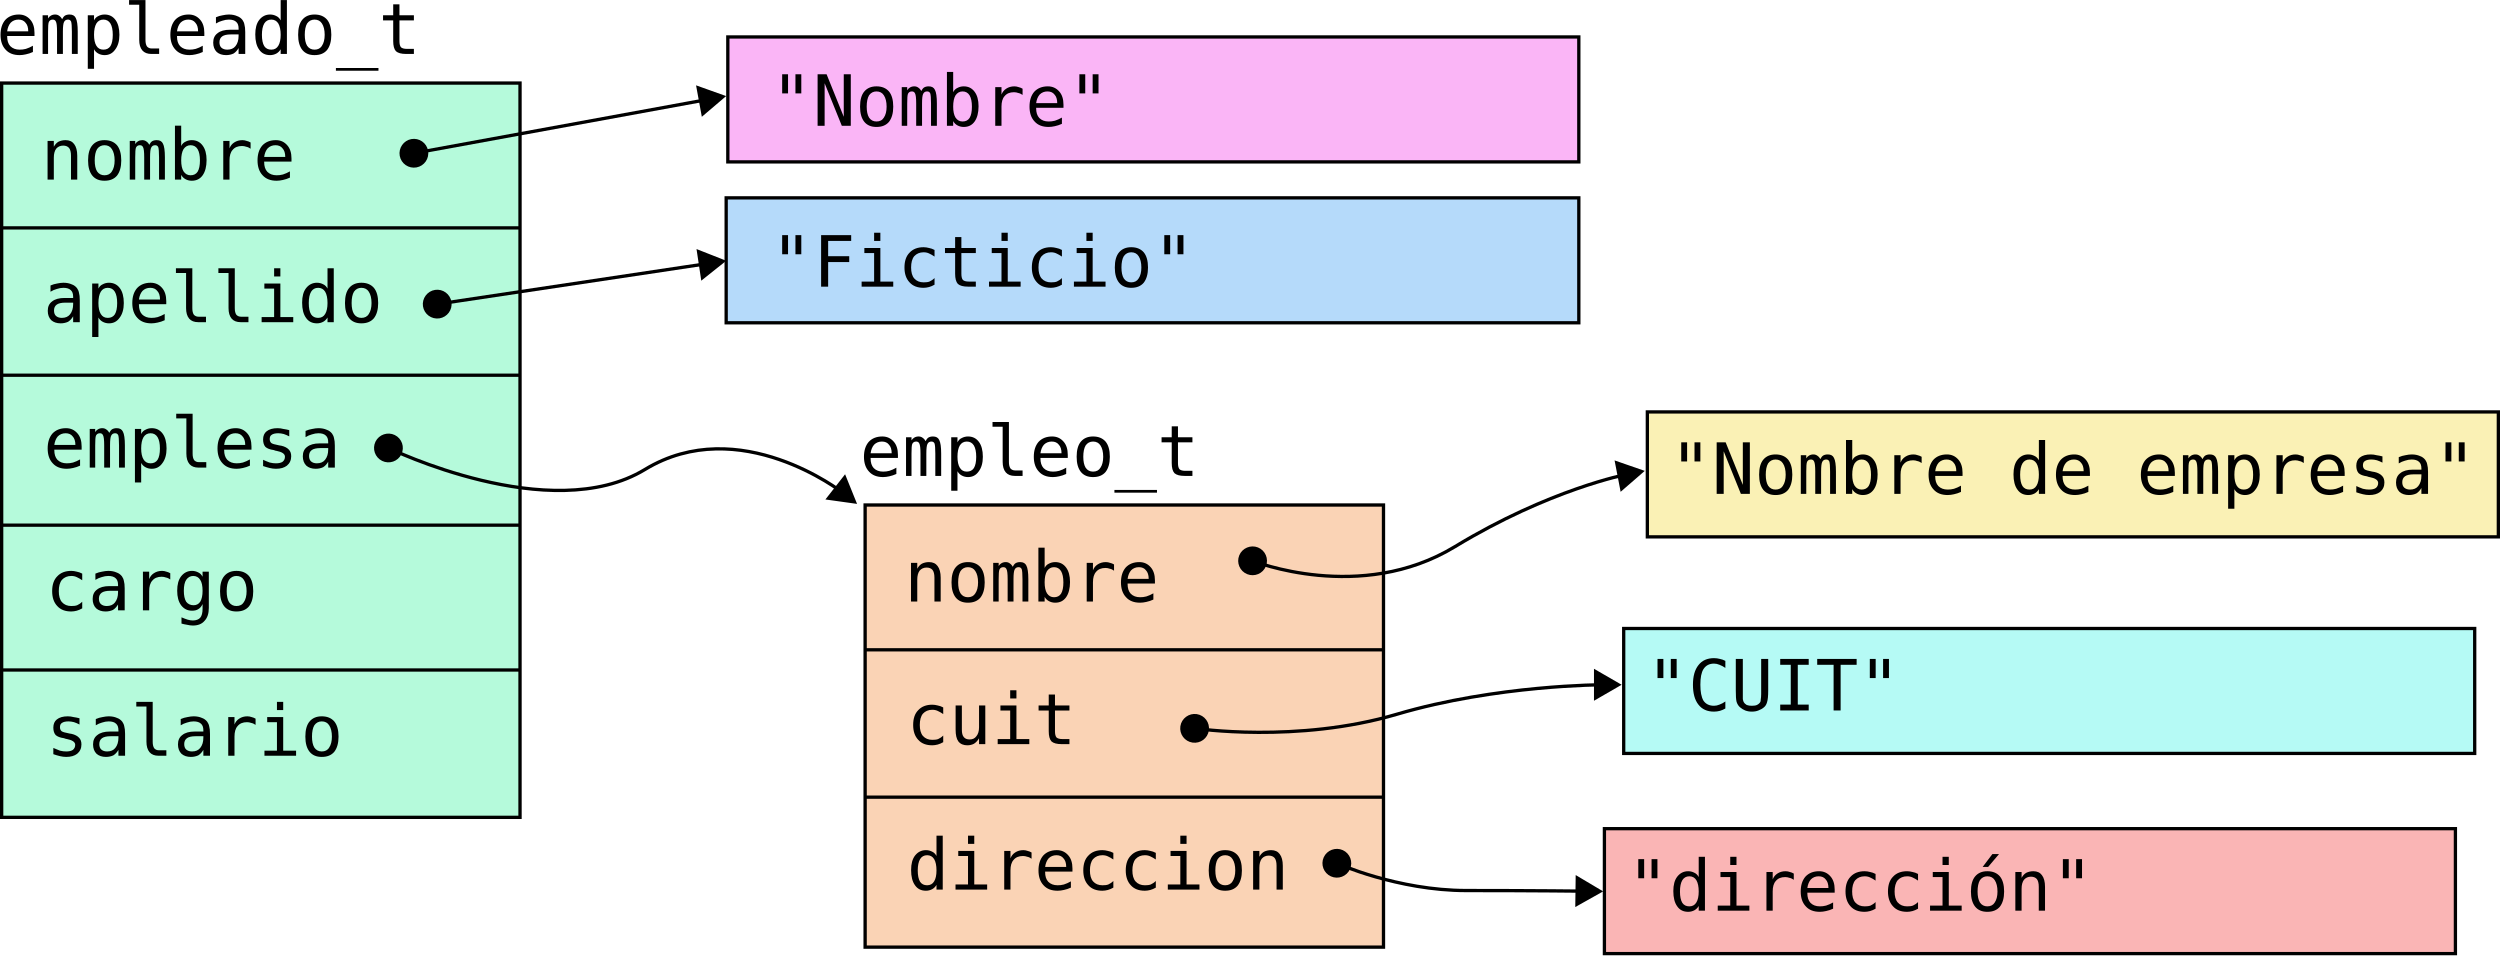
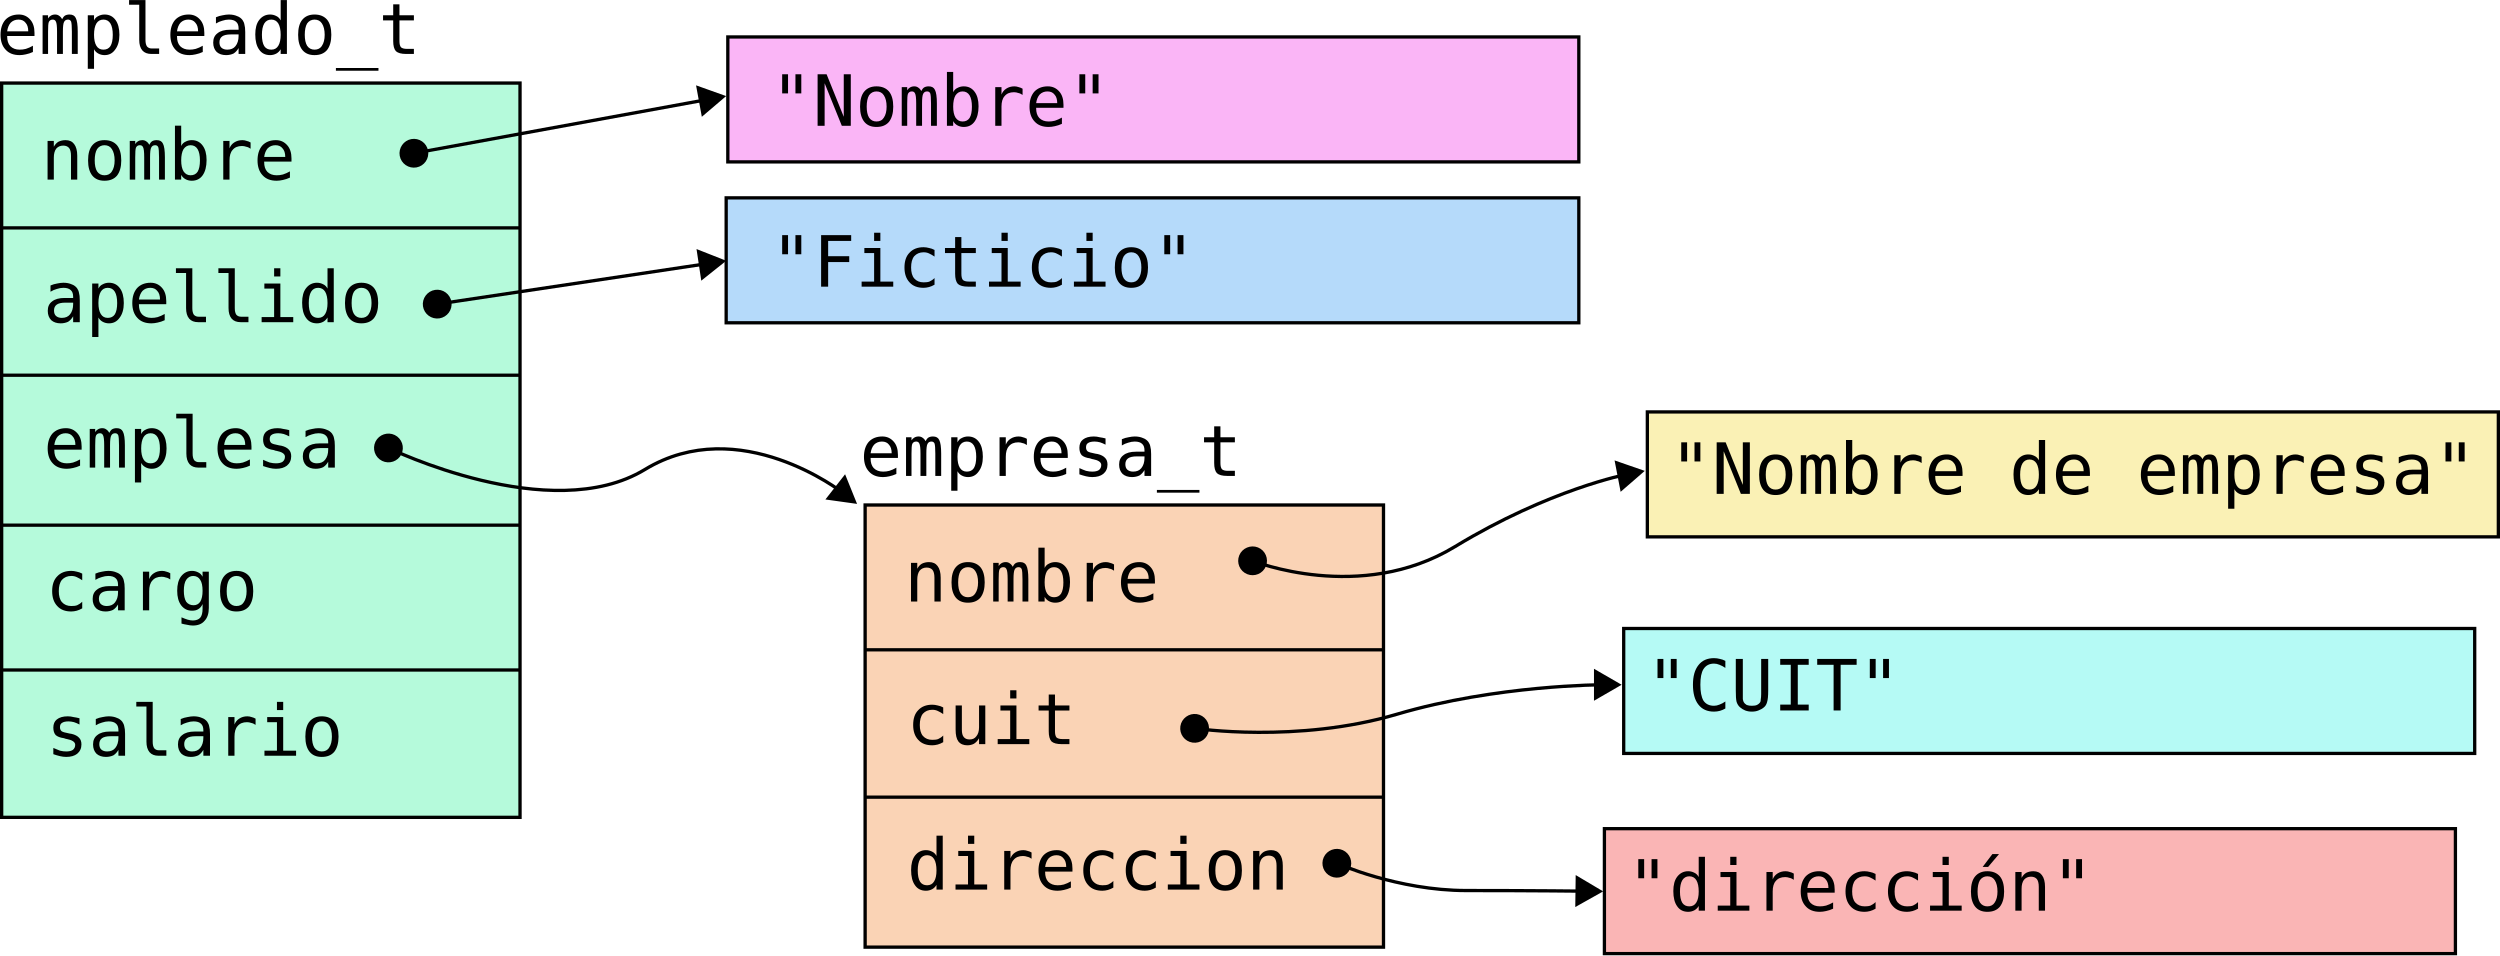
<svg xmlns="http://www.w3.org/2000/svg" width="200.099mm" height="76.459mm" viewBox="0 0 200.099 76.459" version="1.1" id="svg5">
  <defs id="defs2">
    <marker style="overflow:visible" id="Dot" refX="0" refY="0" orient="auto" markerWidth="8.667" markerHeight="8.667" viewBox="0 0 5.667 5.667" preserveAspectRatio="xMidYMid">
      <path transform="scale(0.5)" style="fill:context-stroke;fill-rule:evenodd;stroke:context-stroke;stroke-width:1pt" d="M 5,0 C 5,2.76 2.76,5 0,5 -2.76,5 -5,2.76 -5,0 c 0,-2.76 2.3,-5 5,-5 2.76,0 5,2.24 5,5 z" id="Dot1" />
    </marker>
    <marker style="overflow:visible" id="TriangleStart" refX="0" refY="0" orient="auto-start-reverse" markerWidth="8.324" markerHeight="9.623" viewBox="0 0 5.324 6.155" preserveAspectRatio="xMidYMid">
      <path transform="scale(0.5)" style="fill:context-stroke;fill-rule:evenodd;stroke:context-stroke;stroke-width:1pt" d="M 5.77,0 -2.88,5 V -5 Z" id="path135" />
    </marker>
    <marker style="overflow:visible" id="Dot-9" refX="0" refY="0" orient="auto" markerWidth="8.667" markerHeight="8.667" viewBox="0 0 5.667 5.667" preserveAspectRatio="xMidYMid">
      <path transform="scale(0.5)" style="fill:context-stroke;fill-rule:evenodd;stroke:context-stroke;stroke-width:1pt" d="M 5,0 C 5,2.76 2.76,5 0,5 -2.76,5 -5,2.76 -5,0 c 0,-2.76 2.3,-5 5,-5 2.76,0 5,2.24 5,5 z" id="Dot1-0" />
    </marker>
    <marker style="overflow:visible" id="TriangleStart-9" refX="0" refY="0" orient="auto-start-reverse" markerWidth="8.324" markerHeight="9.623" viewBox="0 0 5.324 6.155" preserveAspectRatio="xMidYMid">
      <path transform="scale(0.5)" style="fill:context-stroke;fill-rule:evenodd;stroke:context-stroke;stroke-width:1pt" d="M 5.77,0 -2.88,5 V -5 Z" id="path135-1" />
    </marker>
    <marker style="overflow:visible" id="Dot-8" refX="0" refY="0" orient="auto" markerWidth="8.667" markerHeight="8.667" viewBox="0 0 5.667 5.667" preserveAspectRatio="xMidYMid">
      <path transform="scale(0.5)" style="fill:context-stroke;fill-rule:evenodd;stroke:context-stroke;stroke-width:1pt" d="M 5,0 C 5,2.76 2.76,5 0,5 -2.76,5 -5,2.76 -5,0 c 0,-2.76 2.3,-5 5,-5 2.76,0 5,2.24 5,5 z" id="Dot1-7" />
    </marker>
    <marker style="overflow:visible" id="TriangleStart-92" refX="0" refY="0" orient="auto-start-reverse" markerWidth="8.324" markerHeight="9.623" viewBox="0 0 5.324 6.155" preserveAspectRatio="xMidYMid">
      <path transform="scale(0.5)" style="fill:context-stroke;fill-rule:evenodd;stroke:context-stroke;stroke-width:1pt" d="M 5.77,0 -2.88,5 V -5 Z" id="path135-0" />
    </marker>
    <marker style="overflow:visible" id="Dot-9-8" refX="0" refY="0" orient="auto" markerWidth="8.667" markerHeight="8.667" viewBox="0 0 5.667 5.667" preserveAspectRatio="xMidYMid">
      <path transform="scale(0.5)" style="fill:context-stroke;fill-rule:evenodd;stroke:context-stroke;stroke-width:1pt" d="M 5,0 C 5,2.76 2.76,5 0,5 -2.76,5 -5,2.76 -5,0 c 0,-2.76 2.3,-5 5,-5 2.76,0 5,2.24 5,5 z" id="Dot1-0-9" />
    </marker>
    <marker style="overflow:visible" id="TriangleStart-9-7" refX="0" refY="0" orient="auto-start-reverse" markerWidth="8.324" markerHeight="9.623" viewBox="0 0 5.324 6.155" preserveAspectRatio="xMidYMid">
      <path transform="scale(0.5)" style="fill:context-stroke;fill-rule:evenodd;stroke:context-stroke;stroke-width:1pt" d="M 5.77,0 -2.88,5 V -5 Z" id="path135-1-3" />
    </marker>
    <marker style="overflow:visible" id="Dot-9-8-1" refX="0" refY="0" orient="auto" markerWidth="8.667" markerHeight="8.667" viewBox="0 0 5.667 5.667" preserveAspectRatio="xMidYMid">
      <path transform="scale(0.5)" style="fill:context-stroke;fill-rule:evenodd;stroke:context-stroke;stroke-width:1pt" d="M 5,0 C 5,2.76 2.76,5 0,5 -2.76,5 -5,2.76 -5,0 c 0,-2.76 2.3,-5 5,-5 2.76,0 5,2.24 5,5 z" id="Dot1-0-9-0" />
    </marker>
    <marker style="overflow:visible" id="TriangleStart-9-7-6" refX="0" refY="0" orient="auto-start-reverse" markerWidth="8.324" markerHeight="9.623" viewBox="0 0 5.324 6.155" preserveAspectRatio="xMidYMid">
      <path transform="scale(0.5)" style="fill:context-stroke;fill-rule:evenodd;stroke:context-stroke;stroke-width:1pt" d="M 5.77,0 -2.88,5 V -5 Z" id="path135-1-3-3" />
    </marker>
    <marker style="overflow:visible" id="Dot-9-8-0" refX="0" refY="0" orient="auto" markerWidth="8.667" markerHeight="8.667" viewBox="0 0 5.667 5.667" preserveAspectRatio="xMidYMid">
      <path transform="scale(0.5)" style="fill:context-stroke;fill-rule:evenodd;stroke:context-stroke;stroke-width:1pt" d="M 5,0 C 5,2.76 2.76,5 0,5 -2.76,5 -5,2.76 -5,0 c 0,-2.76 2.3,-5 5,-5 2.76,0 5,2.24 5,5 z" id="Dot1-0-9-6" />
    </marker>
    <marker style="overflow:visible" id="TriangleStart-9-7-1" refX="0" refY="0" orient="auto-start-reverse" markerWidth="8.324" markerHeight="9.623" viewBox="0 0 5.324 6.155" preserveAspectRatio="xMidYMid">
      <path transform="scale(0.5)" style="fill:context-stroke;fill-rule:evenodd;stroke:context-stroke;stroke-width:1pt" d="M 5.77,0 -2.88,5 V -5 Z" id="path135-1-3-5" />
    </marker>
  </defs>
  <g id="g6024" transform="matrix(2,0,0,2,31.1123,40.5523)" style="stroke-width:0.5">
    <rect style="fill:#a3f9d3;fill-opacity:0.793;stroke:#000000;stroke-width:0.133" id="rect878" width="20.745" height="29.386" x="-15.49" y="-16.952" />
    <text xml:space="preserve" style="font-style:normal;font-weight:normal;font-size:3.881px;line-height:1.25;font-family:sans-serif;fill:#000000;fill-opacity:1;stroke:none;stroke-width:0.132" x="24.343" y="22.326" id="text3474-3">
      <tspan id="tspan3472-6" style="font-style:normal;font-variant:normal;font-weight:normal;font-stretch:normal;font-size:3.881px;font-family:'FiraCode Nerd Font Mono';-inkscape-font-specification:'FiraCode Nerd Font Mono';stroke-width:0.132" x="24.343" y="22.326" />
    </text>
    <text xml:space="preserve" style="font-size:10.583px;line-height:1.25;font-family:'Noto Sans';-inkscape-font-specification:'Noto Sans';stroke-width:0.132" x="0.492" y="25.857" id="text5750">
      <tspan id="tspan5748" style="stroke-width:0.132" x="0.492" y="25.857" />
    </text>
    <text xml:space="preserve" style="font-size:2.822px;line-height:1.25;font-family:'Noto Sans';-inkscape-font-specification:'Noto Sans';stroke-width:0.066" x="-15.706" y="-18.117" id="text1882-3-9">
      <tspan id="tspan1880-5-3" style="font-style:normal;font-variant:normal;font-weight:normal;font-stretch:normal;font-size:2.822px;font-family:monospace;-inkscape-font-specification:monospace;stroke-width:0.066" x="-15.706" y="-18.117">empleado_t</tspan>
    </text>
    <g id="g1904" transform="translate(-0.5291072,-6.754239)">
      <rect style="fill:#f9a3f4;fill-opacity:0.793;stroke:none;stroke-width:0.133;stroke-dasharray:none;stroke-dashoffset:0" id="rect1247-5-36" width="34.057" height="5" x="14.1" y="-12.043" />
      <rect style="fill:none;fill-opacity:0.793;stroke:#000000;stroke-width:0.132;stroke-dasharray:none;stroke-dashoffset:0;stroke-opacity:1" id="rect9188" width="34.057" height="5" x="14.1" y="-12.043" />
    </g>
    <rect style="fill:#a3d1f9;fill-opacity:0.793;stroke:none;stroke-width:0.133;stroke-dasharray:none;stroke-dashoffset:0" id="rect1247" width="34.123" height="5" x="13.505" y="-12.358" />
    <rect style="fill:none;fill-opacity:0.793;stroke:#000000;stroke-width:0.132;stroke-dasharray:none;stroke-dashoffset:0;stroke-opacity:1" id="rect9188-2" width="34.123" height="5" x="13.505" y="-12.358" />
    <path style="fill:none;stroke:#000000;stroke-width:0.133;stroke-linecap:butt;stroke-linejoin:miter;stroke-dasharray:none;stroke-opacity:1;marker-start:url(#Dot);marker-end:url(#TriangleStart)" d="m 1.008,-14.143 11.77,-2.155" id="path9551" />
    <path style="fill:none;stroke:#000000;stroke-width:0.133;stroke-linecap:butt;stroke-linejoin:miter;stroke-dasharray:none;stroke-opacity:1;marker-start:url(#Dot-8);marker-end:url(#TriangleStart-92)" d="M 1.941,-8.105 12.778,-9.731" id="path9551-2" />
    <path style="fill:none;stroke:#000000;stroke-width:0.133;stroke-linecap:butt;stroke-linejoin:miter;stroke-dasharray:none;stroke-opacity:1;marker-start:url(#Dot-9);marker-end:url(#TriangleStart-9)" d="m -0.011,-2.349 c 0,0 6.479,3.162 10.263,0.863 3.785,-2.299 7.909,0.921 7.909,0.921" id="path9551-7" />
    <text xml:space="preserve" style="font-size:2.822px;line-height:1.25;font-family:'Noto Sans';-inkscape-font-specification:'Noto Sans';stroke-width:0.066" x="-13.919" y="-13.091" id="text1882-2">
      <tspan style="font-style:normal;font-variant:normal;font-weight:normal;font-stretch:normal;font-size:2.822px;font-family:monospace;-inkscape-font-specification:monospace;stroke-width:0.066" x="-13.919" y="-13.091" id="tspan1051">nombre</tspan>
    </text>
    <text xml:space="preserve" style="font-size:2.822px;line-height:1.25;font-family:'Noto Sans';-inkscape-font-specification:'Noto Sans';stroke-width:0.066" x="15.279" y="-15.245" id="text1882-2-5">
      <tspan style="font-style:normal;font-variant:normal;font-weight:normal;font-stretch:normal;font-size:2.822px;font-family:monospace;-inkscape-font-specification:monospace;stroke-width:0.066" x="15.279" y="-15.245" id="tspan1051-62">"Nombre"</tspan>
    </text>
    <rect style="fill:#f9eea3;fill-opacity:0.793;stroke:none;stroke-width:0.133;stroke-dasharray:none;stroke-dashoffset:0" id="rect1247-5-36-7" width="34.057" height="5" x="50.37" y="-3.791" />
    <rect style="fill:none;fill-opacity:0.793;stroke:#000000;stroke-width:0.132;stroke-dasharray:none;stroke-dashoffset:0;stroke-opacity:1" id="rect9188-5" width="34.057" height="5" x="50.37" y="-3.791" />
    <text xml:space="preserve" style="font-size:2.822px;line-height:1.25;font-family:'Noto Sans';-inkscape-font-specification:'Noto Sans';stroke-width:0.066" x="51.257" y="-0.513" id="text1882-2-5-92">
      <tspan style="font-style:normal;font-variant:normal;font-weight:normal;font-stretch:normal;font-size:2.822px;font-family:monospace;-inkscape-font-specification:monospace;stroke-width:0.066" x="51.257" y="-0.513" id="tspan1051-62-2">"Nombre de empresa"</tspan>
    </text>
    <rect style="fill:#a3f9f3;fill-opacity:0.793;stroke:none;stroke-width:0.133;stroke-dasharray:none;stroke-dashoffset:0" id="rect1247-5-36-7-4" width="34.057" height="5" x="49.424" y="4.876" />
    <rect style="fill:none;fill-opacity:0.793;stroke:#000000;stroke-width:0.132;stroke-dasharray:none;stroke-dashoffset:0;stroke-opacity:1" id="rect9188-5-7" width="34.057" height="5" x="49.424" y="4.876" />
    <text xml:space="preserve" style="font-size:2.822px;line-height:1.25;font-family:'Noto Sans';-inkscape-font-specification:'Noto Sans';stroke-width:0.066" x="50.31" y="8.155" id="text1882-2-5-92-8">
      <tspan style="font-style:normal;font-variant:normal;font-weight:normal;font-stretch:normal;font-size:2.822px;font-family:monospace;-inkscape-font-specification:monospace;stroke-width:0.066" x="50.31" y="8.155" id="tspan1051-62-2-4">"CUIT"</tspan>
    </text>
    <rect style="fill:#f9a3a3;fill-opacity:0.793;stroke:none;stroke-width:0.133;stroke-dasharray:none;stroke-dashoffset:0" id="rect1247-5-36-7-5" width="34.057" height="5" x="48.652" y="12.887" />
    <rect style="fill:none;fill-opacity:0.793;stroke:#000000;stroke-width:0.132;stroke-dasharray:none;stroke-dashoffset:0;stroke-opacity:1" id="rect9188-5-0" width="34.057" height="5" x="48.652" y="12.887" />
    <text xml:space="preserve" style="font-size:2.822px;line-height:1.25;font-family:'Noto Sans';-inkscape-font-specification:'Noto Sans';stroke-width:0.066" x="49.539" y="16.166" id="text1882-2-5-92-3">
      <tspan style="font-style:normal;font-variant:normal;font-weight:normal;font-stretch:normal;font-size:2.822px;font-family:monospace;-inkscape-font-specification:monospace;stroke-width:0.066" x="49.539" y="16.166" id="tspan1051-62-2-6">"dirección"</tspan>
    </text>
    <text xml:space="preserve" style="font-size:2.822px;line-height:1.25;font-family:'Noto Sans';-inkscape-font-specification:'Noto Sans';stroke-width:0.066" x="15.279" y="-8.805" id="text1882-2-5-9">
      <tspan style="font-style:normal;font-variant:normal;font-weight:normal;font-stretch:normal;font-size:2.822px;font-family:monospace;-inkscape-font-specification:monospace;stroke-width:0.066" x="15.279" y="-8.805" id="tspan1051-62-1">"Ficticio"</tspan>
    </text>
    <text xml:space="preserve" style="font-size:2.822px;line-height:1.25;font-family:'Noto Sans';-inkscape-font-specification:'Noto Sans';stroke-width:0.066" x="-13.833" y="-7.384" id="text1882-2-3">
      <tspan style="font-style:normal;font-variant:normal;font-weight:normal;font-stretch:normal;font-size:2.822px;font-family:monospace;-inkscape-font-specification:monospace;stroke-width:0.066" x="-13.833" y="-7.384" id="tspan1051-6">apellido</tspan>
    </text>
    <text xml:space="preserve" style="font-size:2.822px;line-height:1.25;font-family:'Noto Sans';-inkscape-font-specification:'Noto Sans';stroke-width:0.066" x="-13.82" y="-1.563" id="text1882-2-7">
      <tspan style="font-style:normal;font-variant:normal;font-weight:normal;font-stretch:normal;font-size:2.822px;font-family:monospace;-inkscape-font-specification:monospace;stroke-width:0.066" x="-13.82" y="-1.563" id="tspan1106">emplesa</tspan>
    </text>
    <path style="fill:none;stroke:#000000;stroke-width:0.132px;stroke-linecap:butt;stroke-linejoin:miter;stroke-opacity:1" d="M -15.49,-11.156 H 5.255" id="path1172" />
    <path style="fill:none;stroke:#000000;stroke-width:0.132px;stroke-linecap:butt;stroke-linejoin:miter;stroke-opacity:1" d="M -15.49,-5.26 H 5.255" id="path1172-3" />
    <path style="fill:none;stroke:#000000;stroke-width:0.132px;stroke-linecap:butt;stroke-linejoin:miter;stroke-opacity:1" d="M -15.49,6.537 H 5.255" id="path1172-7" />
    <path style="fill:none;stroke:#000000;stroke-width:0.132px;stroke-linecap:butt;stroke-linejoin:miter;stroke-opacity:1" d="M -15.49,0.741 H 5.255" id="path1172-3-6" />
    <rect style="fill:#f9c8a3;fill-opacity:0.793;stroke:#000000;stroke-width:0.133" id="rect878-2" width="20.745" height="17.694" x="19.066" y="-0.066" />
    <text xml:space="preserve" style="font-size:2.822px;line-height:1.25;font-family:'Noto Sans';-inkscape-font-specification:'Noto Sans';stroke-width:0.066" x="18.849" y="-1.231" id="text1882-3-9-7">
-       <tspan id="tspan1880-5-3-0" style="font-style:normal;font-variant:normal;font-weight:normal;font-stretch:normal;font-size:2.822px;font-family:monospace;-inkscape-font-specification:monospace;stroke-width:0.066" x="18.849" y="-1.231">empleo_t</tspan>
+       <tspan id="tspan1880-5-3-0" style="font-style:normal;font-variant:normal;font-weight:normal;font-stretch:normal;font-size:2.822px;font-family:monospace;-inkscape-font-specification:monospace;stroke-width:0.066" x="18.849" y="-1.231">empresa_t</tspan>
    </text>
    <text xml:space="preserve" style="font-size:2.822px;line-height:1.25;font-family:'Noto Sans';-inkscape-font-specification:'Noto Sans';stroke-width:0.066" x="20.637" y="3.795" id="text1882-2-9">
      <tspan style="font-style:normal;font-variant:normal;font-weight:normal;font-stretch:normal;font-size:2.822px;font-family:monospace;-inkscape-font-specification:monospace;stroke-width:0.066" x="20.637" y="3.795" id="tspan1051-3">nombre</tspan>
    </text>
    <text xml:space="preserve" style="font-size:2.822px;line-height:1.25;font-family:'Noto Sans';-inkscape-font-specification:'Noto Sans';stroke-width:0.066" x="20.722" y="9.502" id="text1882-2-3-6">
      <tspan style="font-style:normal;font-variant:normal;font-weight:normal;font-stretch:normal;font-size:2.822px;font-family:monospace;-inkscape-font-specification:monospace;stroke-width:0.066" x="20.722" y="9.502" id="tspan1051-6-0">cuit</tspan>
    </text>
    <text xml:space="preserve" style="font-size:2.822px;line-height:1.25;font-family:'Noto Sans';-inkscape-font-specification:'Noto Sans';stroke-width:0.066" x="20.736" y="15.323" id="text1882-2-7-6">
      <tspan style="font-style:normal;font-variant:normal;font-weight:normal;font-stretch:normal;font-size:2.822px;font-family:monospace;-inkscape-font-specification:monospace;stroke-width:0.066" x="20.736" y="15.323" id="tspan1106-2">direccion</tspan>
    </text>
    <text xml:space="preserve" style="font-size:2.822px;line-height:1.25;font-family:'Noto Sans';-inkscape-font-specification:'Noto Sans';stroke-width:0.066" x="-13.734" y="4.148" id="text1882-2-3-6-9">
      <tspan style="font-style:normal;font-variant:normal;font-weight:normal;font-stretch:normal;font-size:2.822px;font-family:monospace;-inkscape-font-specification:monospace;stroke-width:0.066" x="-13.734" y="4.148" id="tspan1051-6-0-3">cargo</tspan>
    </text>
    <text xml:space="preserve" style="font-size:2.822px;line-height:1.25;font-family:'Noto Sans';-inkscape-font-specification:'Noto Sans';stroke-width:0.066" x="-13.72" y="9.969" id="text1882-2-7-6-1">
      <tspan style="font-style:normal;font-variant:normal;font-weight:normal;font-stretch:normal;font-size:2.822px;font-family:monospace;-inkscape-font-specification:monospace;stroke-width:0.066" x="-13.72" y="9.969" id="tspan1106-2-9">salario</tspan>
    </text>
    <path style="fill:none;stroke:#000000;stroke-width:0.132px;stroke-linecap:butt;stroke-linejoin:miter;stroke-opacity:1" d="M 19.066,5.729 H 39.811" id="path1172-6" />
    <path style="fill:none;stroke:#000000;stroke-width:0.132px;stroke-linecap:butt;stroke-linejoin:miter;stroke-opacity:1" d="M 19.066,11.626 H 39.811" id="path1172-3-1" />
    <path style="fill:none;stroke:#000000;stroke-width:0.133;stroke-linecap:butt;stroke-linejoin:miter;stroke-dasharray:none;stroke-opacity:1;marker-start:url(#Dot-9-8);marker-end:url(#TriangleStart-9-7)" d="m 34.572,2.167 c 0,0 4.311,1.734 8.096,-0.565 3.785,-2.299 6.874,-2.894 6.874,-2.894" id="path9551-7-6" />
    <path style="fill:none;stroke:#000000;stroke-width:0.133;stroke-linecap:butt;stroke-linejoin:miter;stroke-dasharray:none;stroke-opacity:1;marker-start:url(#Dot-9-8-0);marker-end:url(#TriangleStart-9-7-1)" d="m 37.944,14.271 c 0,0 2.422,1.092 5.183,1.092 2.761,0 4.736,0.025 4.736,0.025" id="path9551-7-6-5" />
    <path style="fill:none;stroke:#000000;stroke-width:0.133;stroke-linecap:butt;stroke-linejoin:miter;stroke-dasharray:none;stroke-opacity:1;marker-start:url(#Dot-9-8-1);marker-end:url(#TriangleStart-9-7-6)" d="m 32.252,8.872 c 0,0 4.106,0.614 8.096,-0.565 3.991,-1.179 8.255,-1.179 8.255,-1.179" id="path9551-7-6-2" />
  </g>
</svg>
